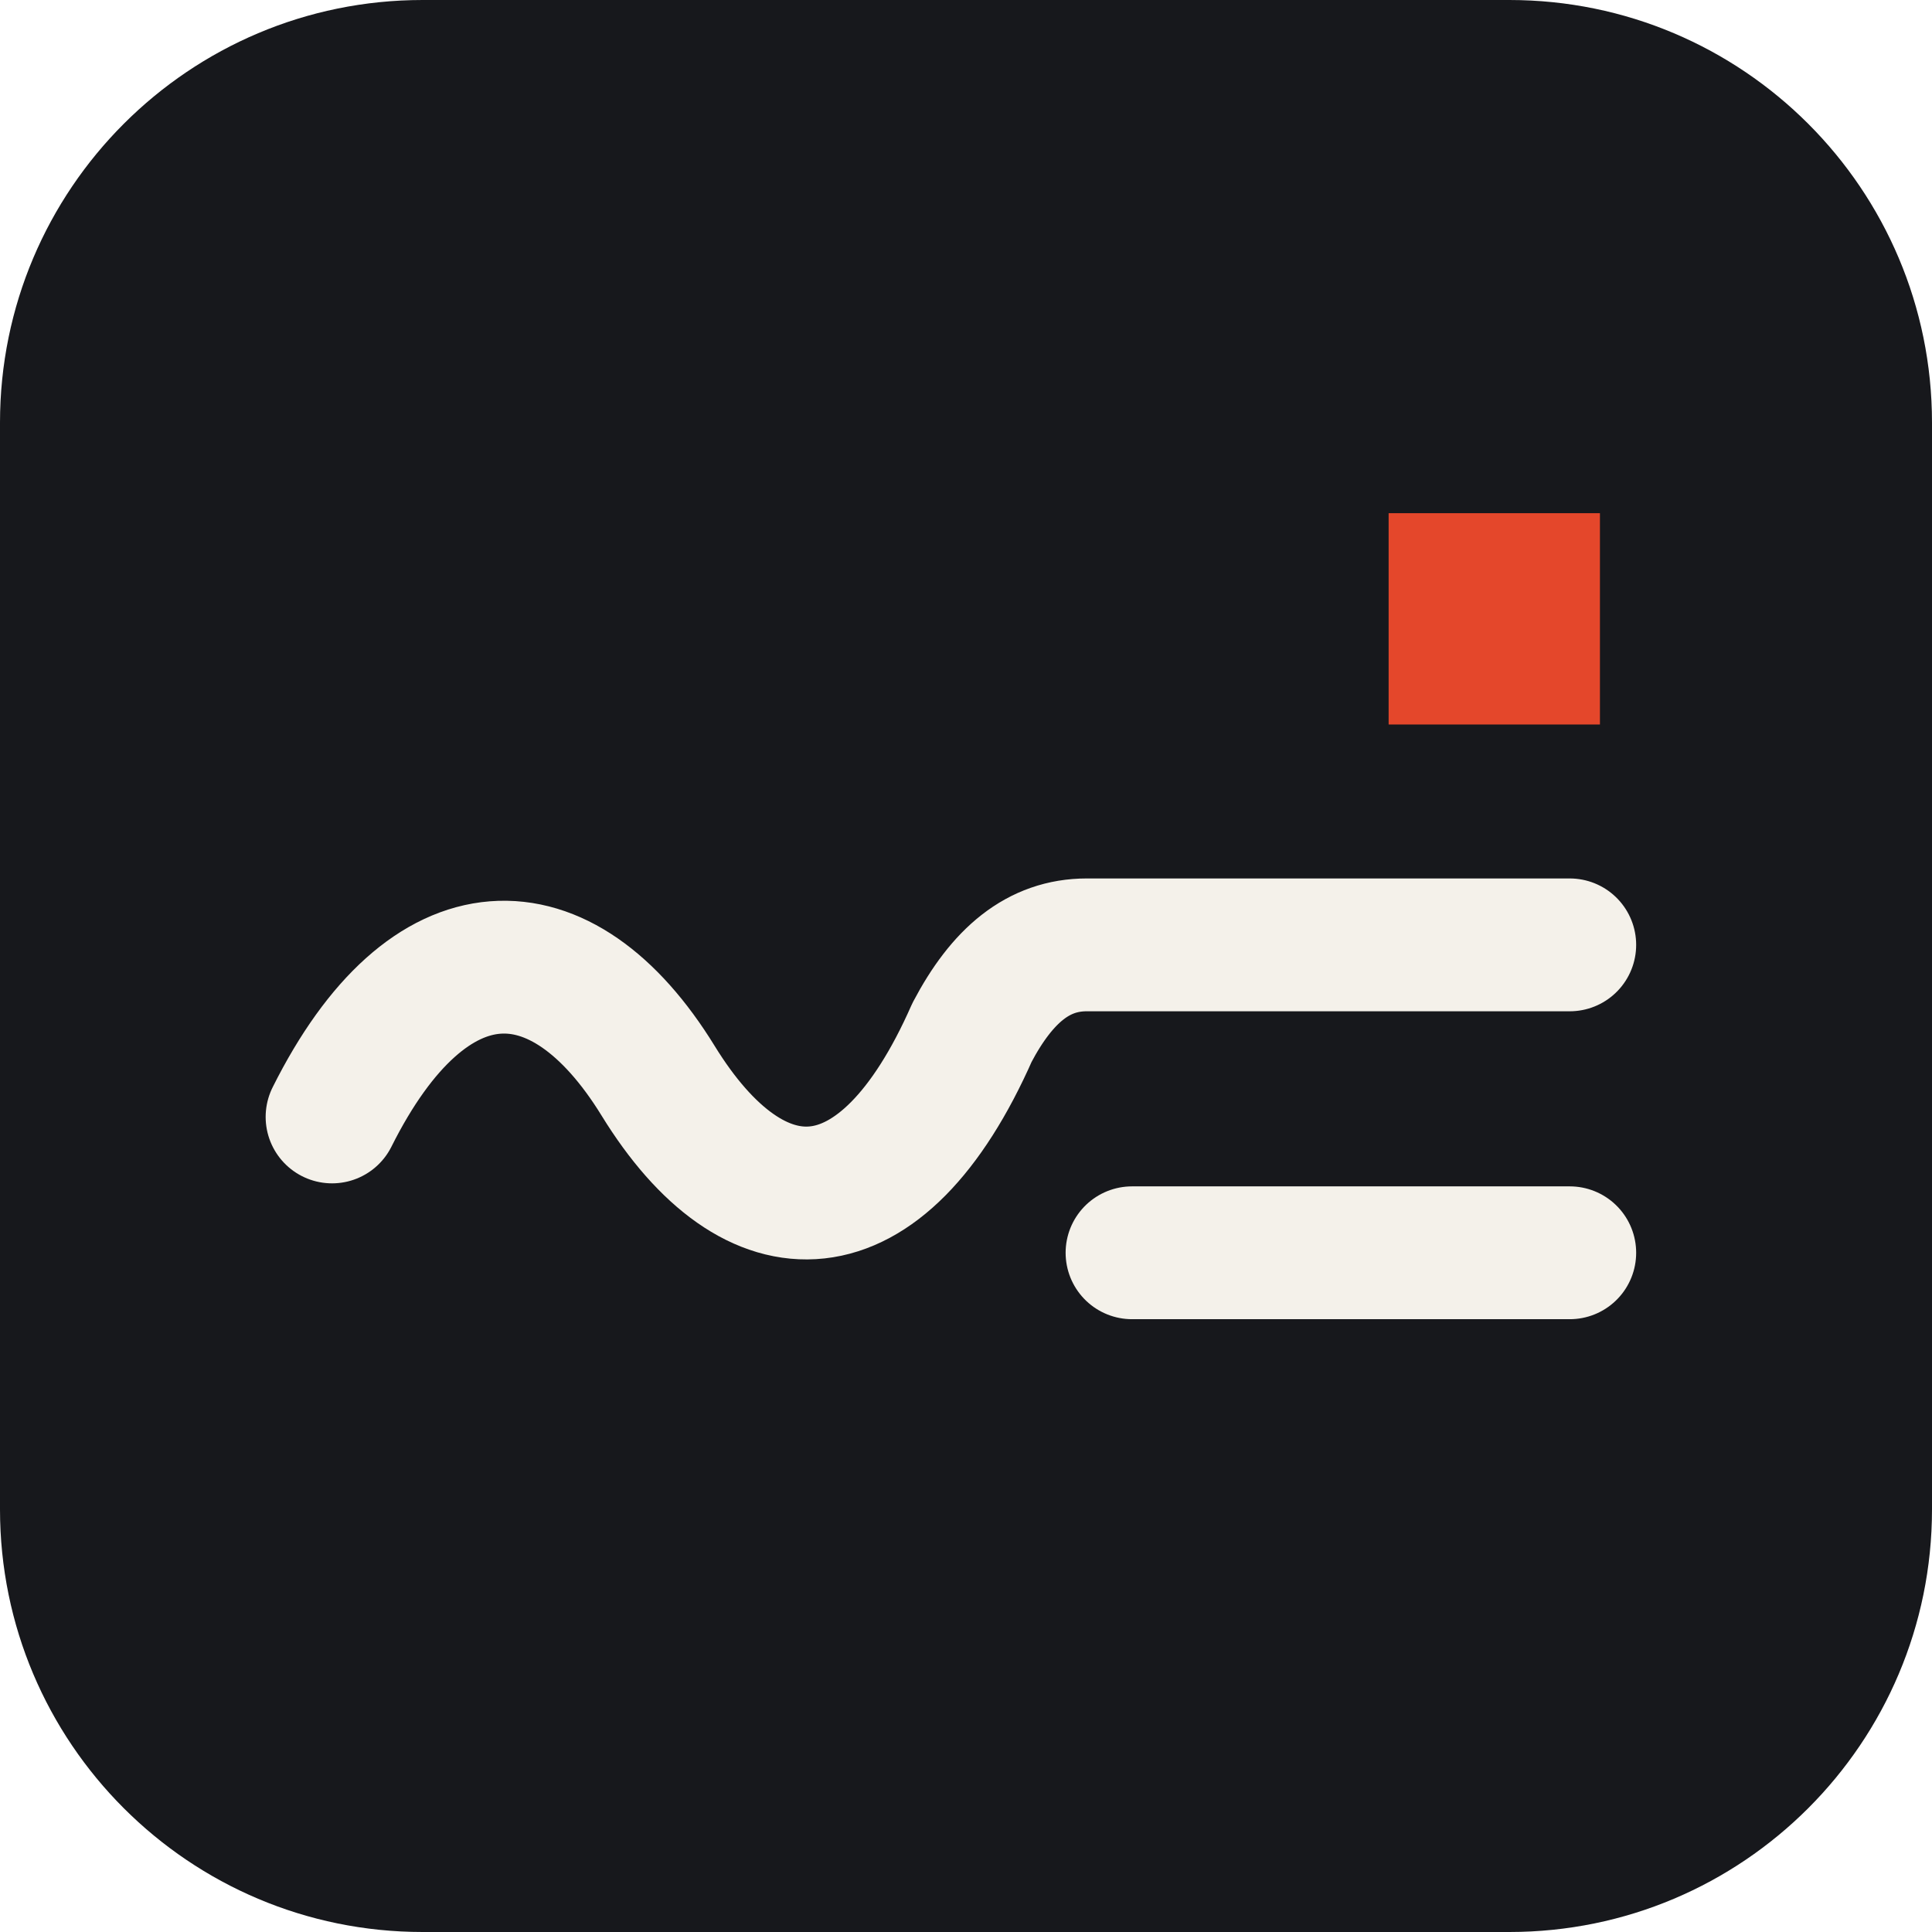
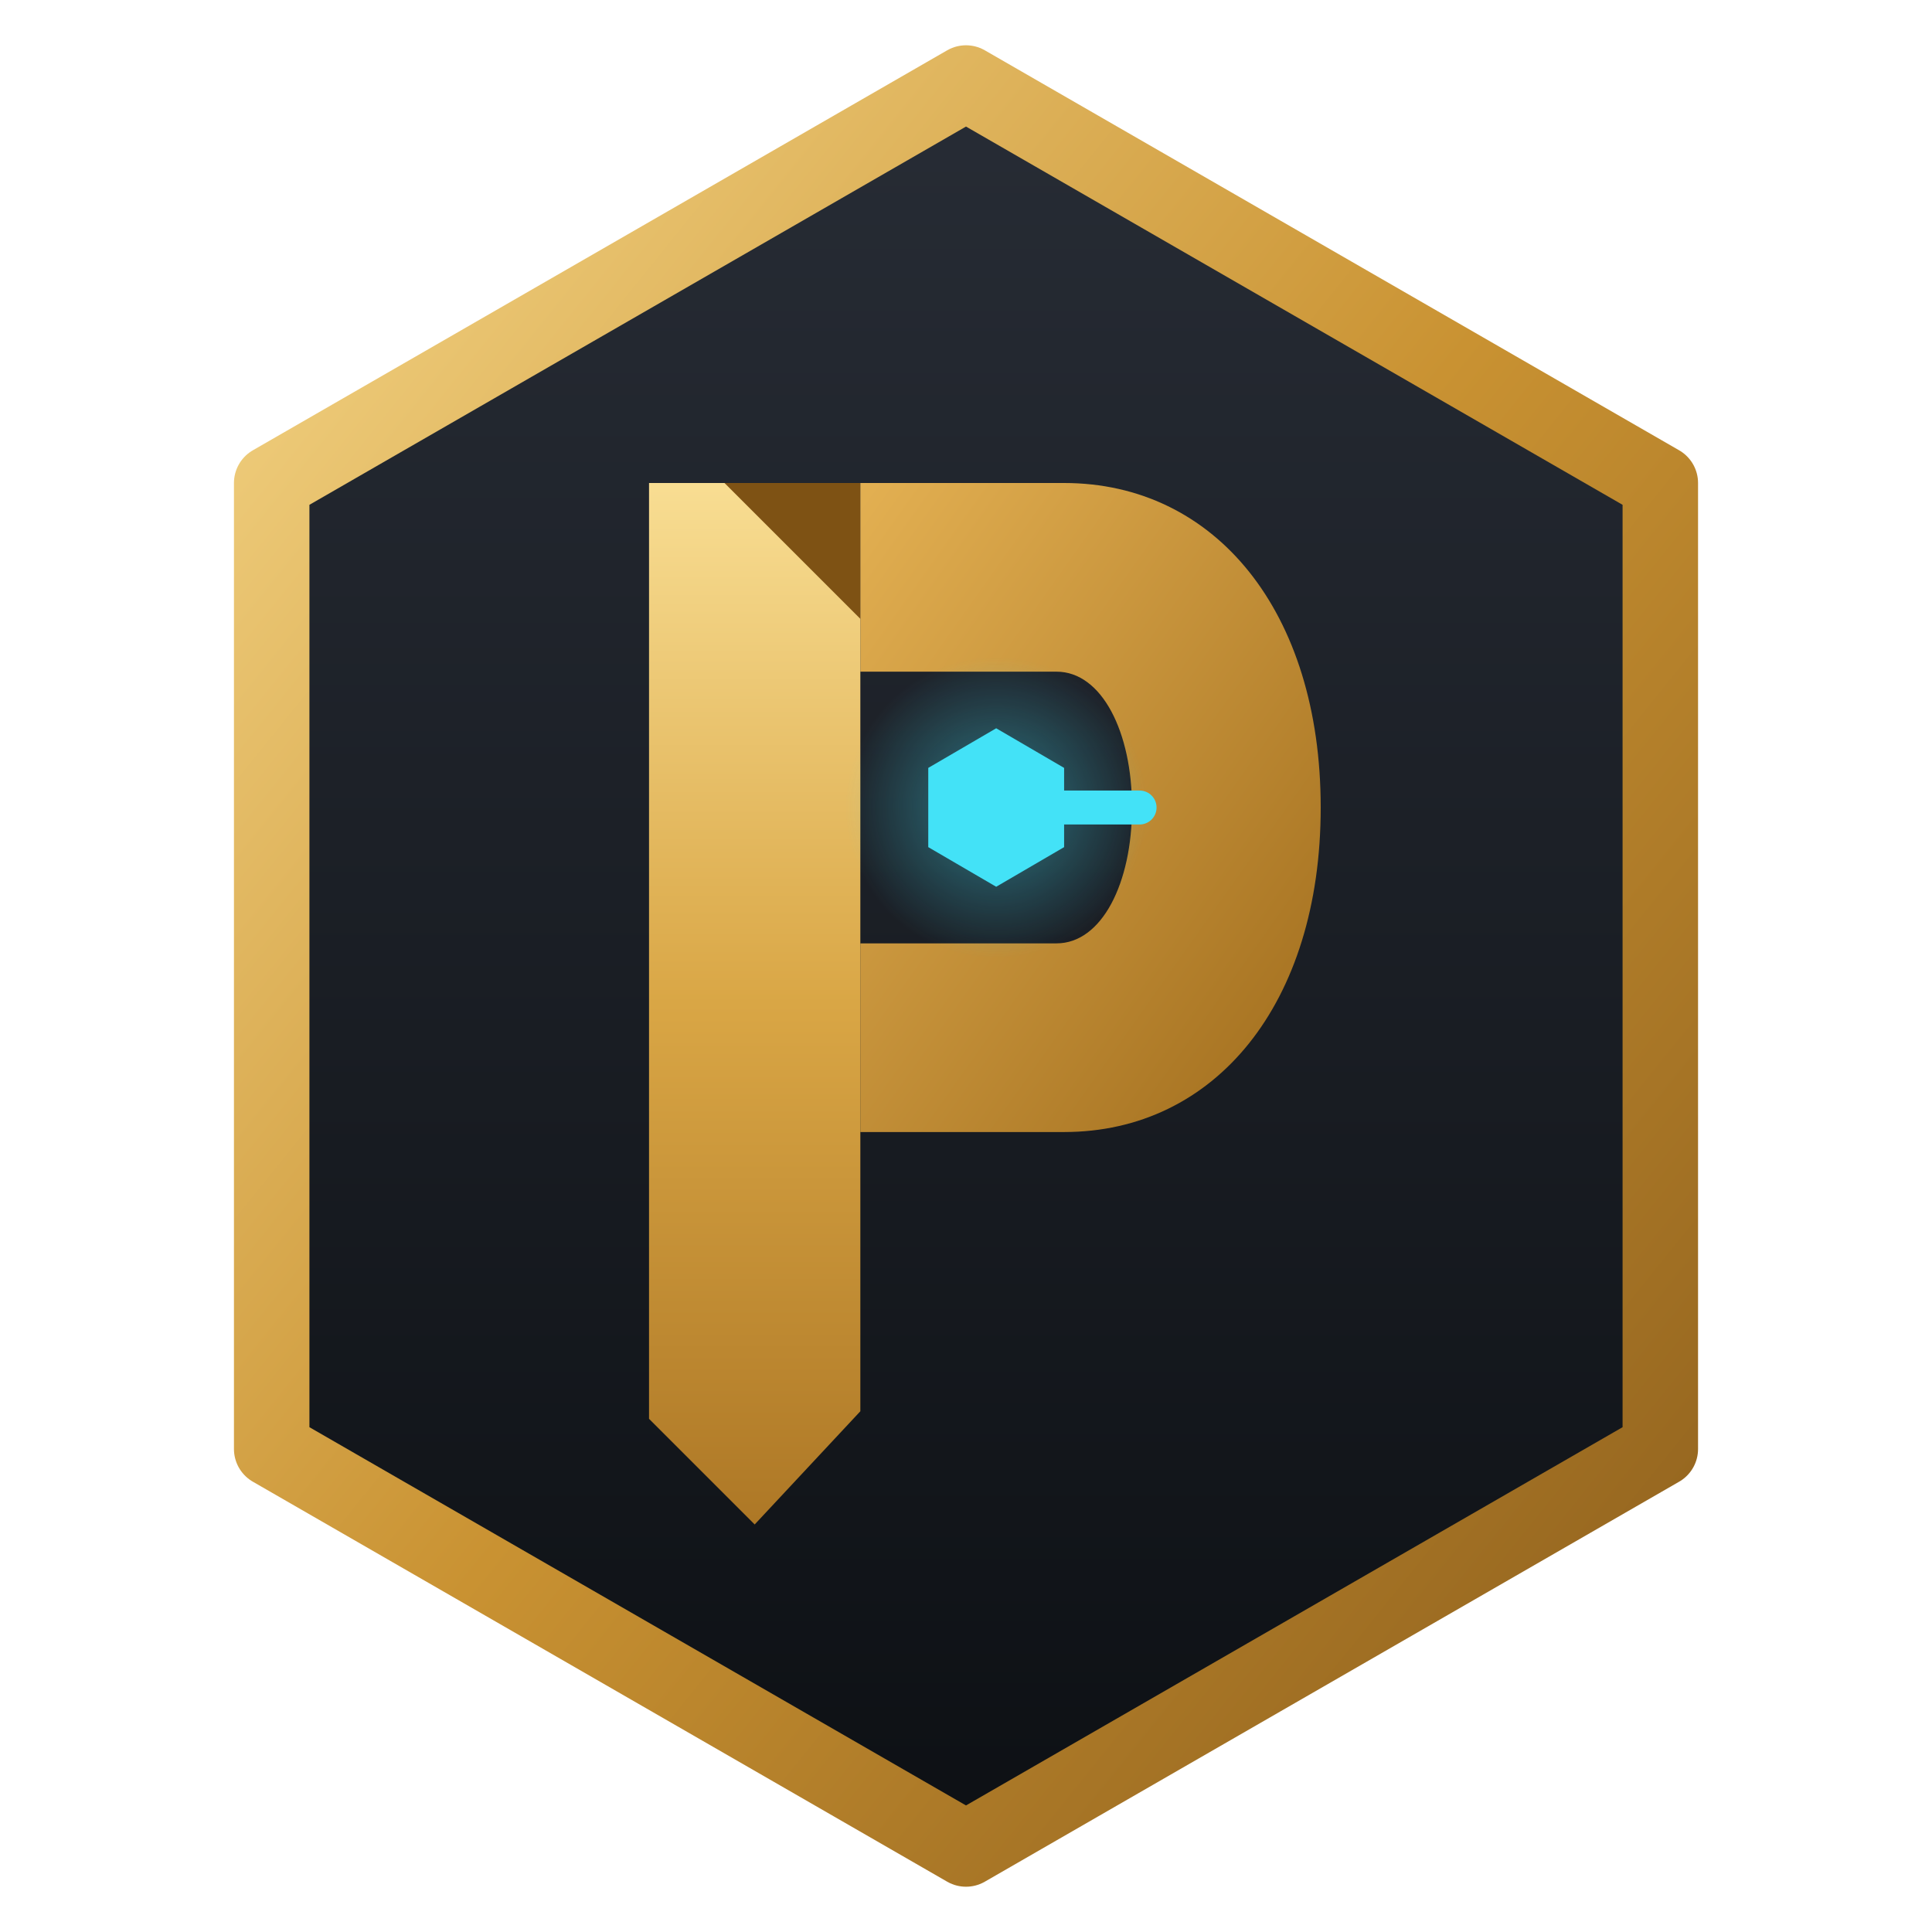
- <svg xmlns="http://www.w3.org/2000/svg" viewBox="0 0 64 64" width="64" height="64" role="img" aria-label="PromptingCraft.com">
-   <rect width="64" height="64" rx="14" fill="#17181C" />
-   <path d="M11 37c3.2-6.4 7.6-6.4 10.8-1.2 3.2 5.2 7.4 5.2 10.4-1.6 1-1.9 2.2-2.9 3.8-2.9H52" fill="none" stroke="#F4F1EA" stroke-width="4.4" stroke-linecap="round" stroke-linejoin="round" />
-   <path d="M37.5 41.5H52" fill="none" stroke="#F4F1EA" stroke-width="4.4" stroke-linecap="round" />
-   <rect x="46" y="17" width="7" height="7" fill="#E4472B" />
+ <svg xmlns="http://www.w3.org/2000/svg" viewBox="0 0 512 512" width="512" height="512" role="img" aria-label="PromptingCraft.com">
+   <defs>
+     <linearGradient id="t" x1="0" y1="0" x2="0" y2="1">
+       <stop offset="0.00" stop-color="#272C35" />
+       <stop offset="1.00" stop-color="#0D1014" />
+     </linearGradient>
+     <linearGradient id="r" x1="0" y1="0" x2="1" y2="1">
+       <stop offset="0.00" stop-color="#F5D687" />
+       <stop offset="0.50" stop-color="#C99232" />
+       <stop offset="1.00" stop-color="#8C5E1C" />
+     </linearGradient>
+     <linearGradient id="s" x1="0" y1="0" x2="0" y2="1">
+       <stop offset="0.00" stop-color="#F8DD92" />
+       <stop offset="0.50" stop-color="#D9A645" />
+       <stop offset="1.00" stop-color="#AE7826" />
+     </linearGradient>
+     <linearGradient id="b" x1="0" y1="0" x2="1" y2="1">
+       <stop offset="0.00" stop-color="#E3B052" />
+       <stop offset="1.00" stop-color="#A06C1C" />
+     </linearGradient>
+     <radialGradient id="h">
+       <stop offset="0" stop-color="#43E2F7" stop-opacity="0.45" />
+       <stop offset="1" stop-color="#43E2F7" stop-opacity="0" />
+     </radialGradient>
+   </defs>
+   <path d="M256 22 L440 128 V384 L256 490 L72 384 V128 Z" fill="url(#t)" />
+   <path d="M256 22 L440 128 V384 L256 490 L72 384 V128 Z" fill="none" stroke="url(#r)" stroke-width="20" stroke-linejoin="round" />
+   <path d="M228 128 H282 C322 128 350 162 350 214 C350 266 322 300 282 300 H228 V250 H280 C292 250 300 234 300 214 C300 194 292 178 280 178 H228 Z" fill="url(#b)" />
+   <path d="M172 128 H228 V374 L200 404 L172 376 Z" fill="url(#s)" />
+   <path d="M192 128 H228 V164 Z" fill="#7E5214" />
+   <circle cx="264" cy="214" r="40" fill="url(#h)" />
+   <path d="M280 214 H302" stroke="#43E2F7" stroke-width="9" stroke-linecap="round" />
+   <path d="M264 193 L282 203.5 V224.5 L264 235 L246 224.5 V203.5 Z" fill="#43E2F7" />
</svg>
